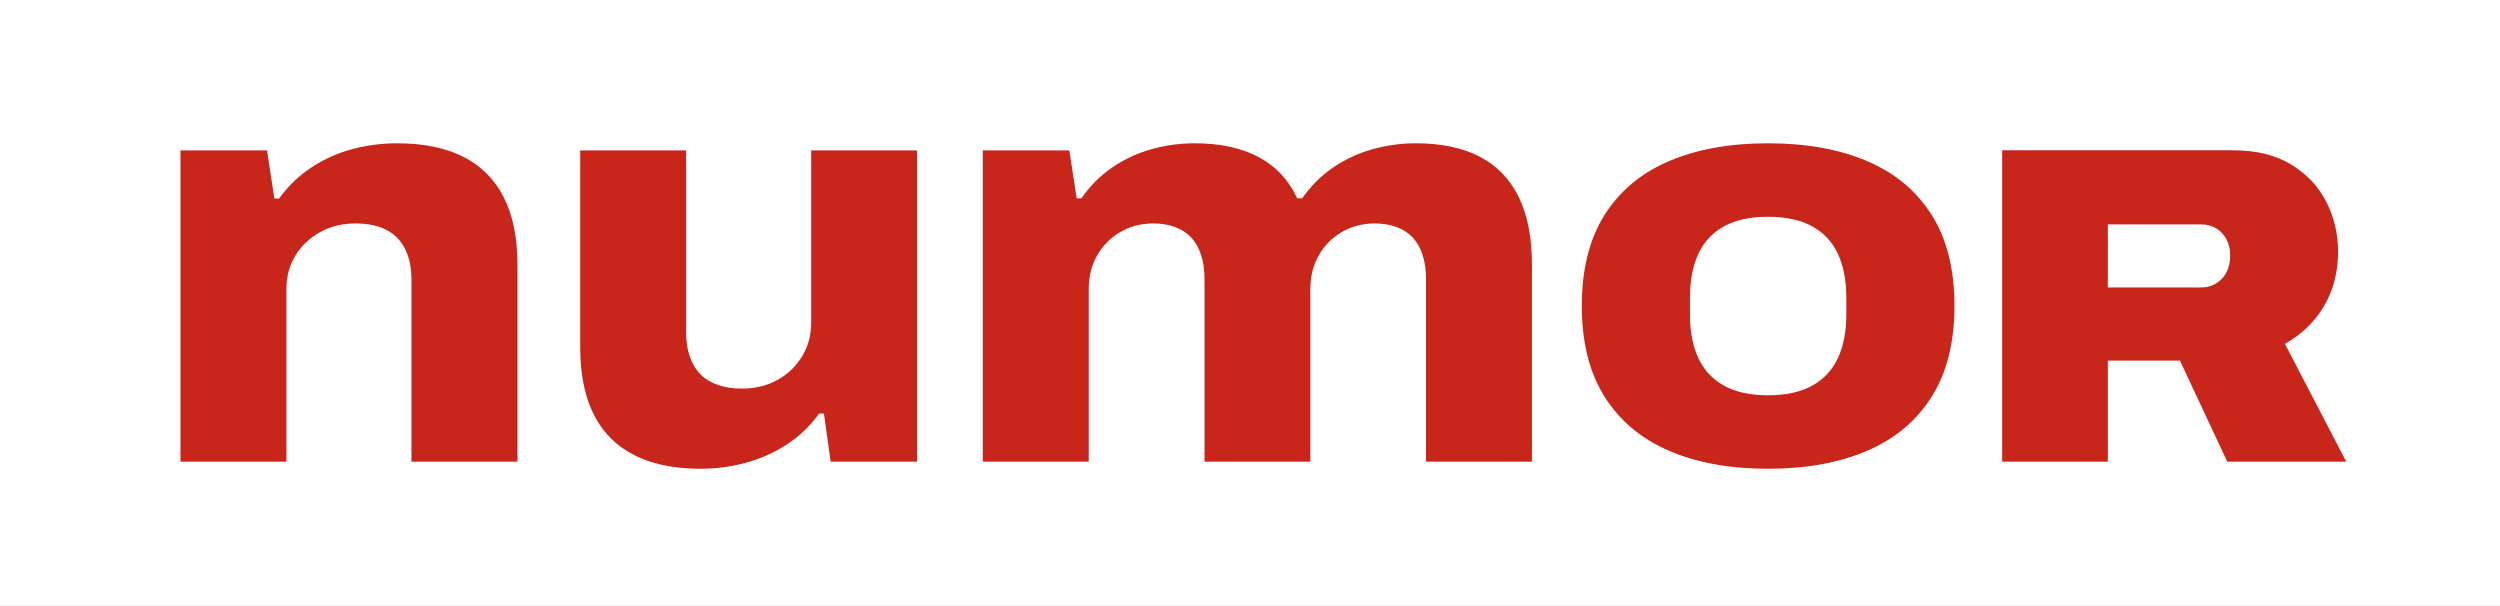
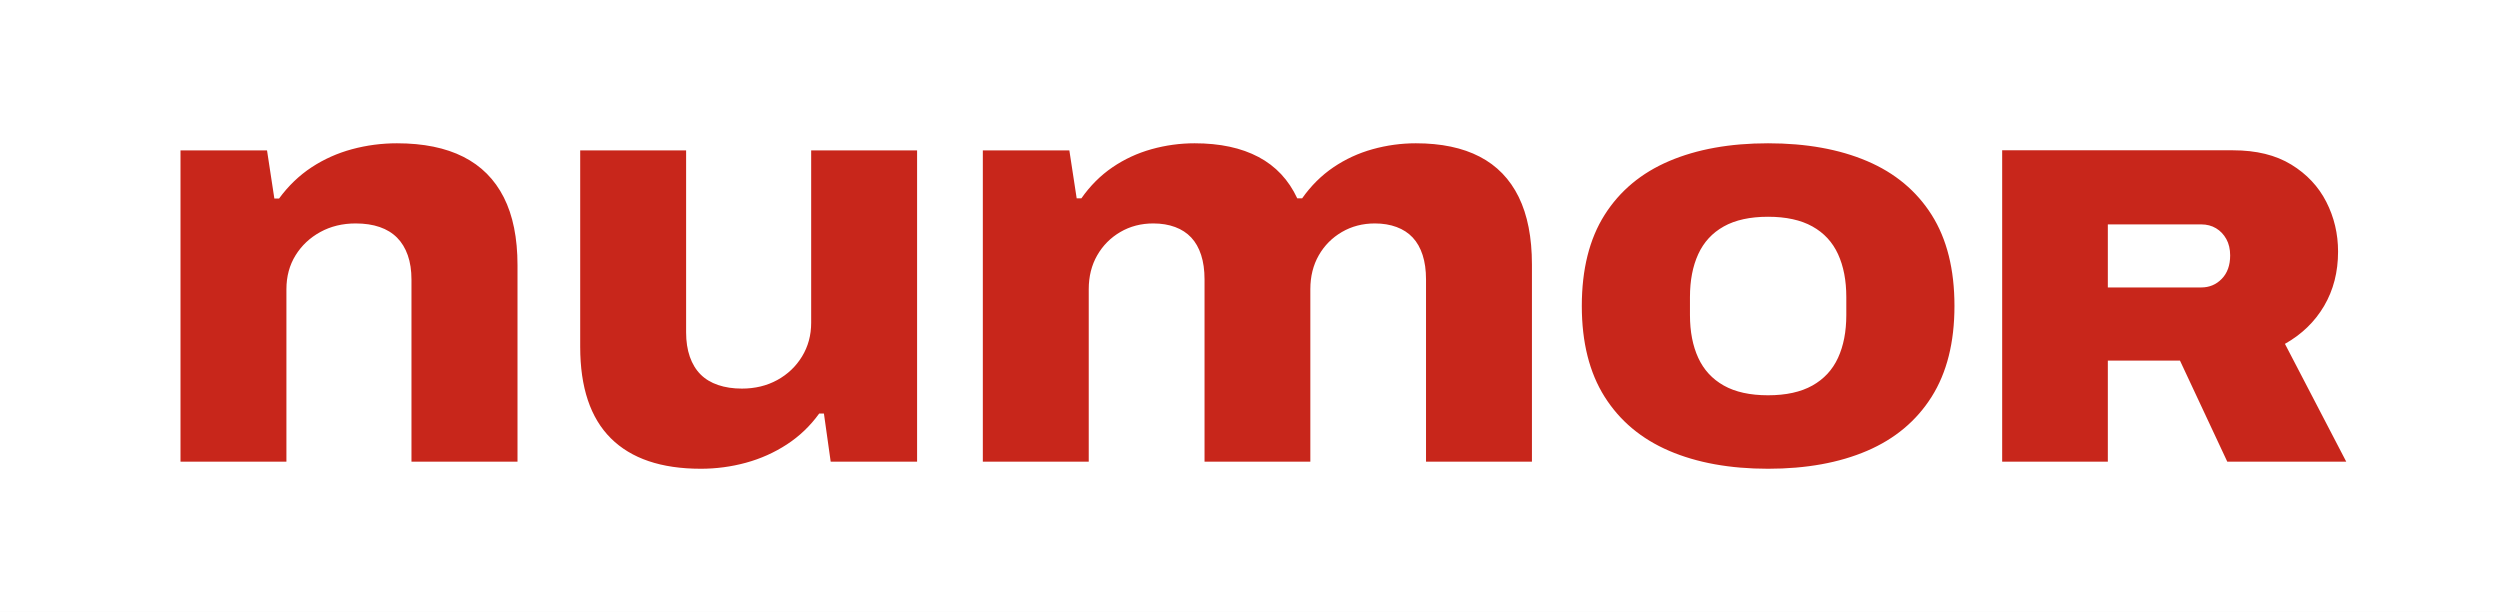
- <svg xmlns="http://www.w3.org/2000/svg" viewBox="0 0 5524 1337">
-   <rect width="5524" height="1337" fill="#FFFFFF" />
+ <svg xmlns="http://www.w3.org/2000/svg" viewBox="0 0 5524 1352">
+   <rect width="5524" height="1352" fill="#FFFFFF" />
  <path transform="translate(316.6,1020.1)" fill="#C8261B" d="M82.239 0.0V-687.839H273.413L289.615 -581.409H299.996Q330.836 -623.472 371.875 -650.429Q412.913 -677.385 461.292 -690.437Q509.671 -703.489 560.558 -703.489Q648.101 -703.489 707.178 -673.644Q766.254 -643.798 796.568 -584.057Q826.883 -524.315 826.883 -434.073V0.0H592.594V-402.15Q592.594 -432.878 584.409 -456.145Q576.225 -479.412 560.767 -494.969Q545.309 -510.527 522.346 -518.456Q499.383 -526.385 469.291 -526.385Q425.751 -526.385 391.213 -507.474Q356.674 -488.564 336.469 -455.975Q316.265 -423.387 316.265 -381.017V0.0Z M1231.733 15.65Q1100.797 15.65 1033.102 -51.702Q965.408 -119.055 965.408 -253.766V-687.839H1199.434V-285.689Q1199.434 -255.376 1207.618 -231.902Q1215.803 -208.427 1231.261 -192.87Q1246.718 -177.312 1270.081 -169.383Q1293.443 -161.454 1322.737 -161.454Q1366.276 -161.454 1400.815 -180.365Q1435.354 -199.276 1455.559 -232.395Q1475.763 -265.514 1475.763 -306.822V-687.839H1709.789V0.0H1518.878L1503.921 -106.43H1493.54Q1463.773 -65.197 1421.99 -38.033Q1380.208 -10.869 1331.535 2.391Q1282.863 15.65 1231.733 15.65Z M1855.053 0.0V-687.839H2046.227L2062.429 -581.824H2072.81Q2101.931 -623.472 2141.494 -650.429Q2181.056 -677.385 2227.813 -690.437Q2274.569 -703.489 2322.979 -703.489Q2407.107 -703.489 2464.239 -673.208Q2521.37 -642.926 2549.823 -581.824H2560.587Q2589.951 -623.472 2629.691 -650.429Q2669.431 -677.385 2716.374 -690.437Q2763.318 -703.489 2811.819 -703.489Q2896.005 -703.489 2952.963 -673.907Q3009.922 -644.325 3039.14 -584.846Q3068.358 -525.368 3068.358 -435.652V0.0H2834.332V-402.94Q2834.332 -433.404 2826.8 -456.671Q2819.267 -479.938 2804.962 -495.232Q2790.657 -510.527 2769.306 -518.456Q2747.956 -526.385 2721.381 -526.385Q2680.945 -526.385 2648.474 -507.474Q2616.003 -488.564 2597.365 -455.975Q2578.728 -423.387 2578.728 -381.017V0.0H2344.945V-402.94Q2344.945 -433.404 2337.413 -456.671Q2329.881 -479.938 2315.575 -495.232Q2301.27 -510.527 2279.92 -518.456Q2258.569 -526.385 2231.752 -526.385Q2191.315 -526.385 2158.92 -507.474Q2126.525 -488.564 2107.802 -455.975Q2089.078 -423.387 2089.078 -381.017V0.0Z M3590.064 15.65Q3463.79 15.65 3371.521 -23.986Q3279.252 -63.621 3228.907 -143.506Q3178.563 -223.39 3178.563 -344.041Q3178.563 -465.613 3228.907 -545.228Q3279.252 -624.844 3371.521 -664.166Q3463.79 -703.489 3590.064 -703.489Q3716.601 -703.489 3808.946 -664.166Q3901.291 -624.844 3951.635 -545.228Q4001.98 -465.613 4001.98 -344.041Q4001.98 -223.39 3951.635 -143.506Q3901.291 -63.621 3808.946 -23.986Q3716.601 15.65 3590.064 15.65ZM3590.064 -146.7Q3649.596 -146.7 3688.012 -168.177Q3726.428 -189.655 3744.717 -229.441Q3763.005 -269.227 3763.005 -323.903V-363.764Q3763.005 -418.683 3744.717 -458.555Q3726.428 -498.427 3688.012 -519.783Q3649.596 -541.139 3590.064 -541.139Q3530.532 -541.139 3492.323 -519.783Q3454.115 -498.427 3435.826 -458.555Q3417.537 -418.683 3417.537 -363.764V-323.903Q3417.537 -269.227 3435.826 -229.441Q3454.115 -189.655 3492.323 -168.177Q3530.532 -146.7 3590.064 -146.7Z M4107.392 0V-688H4617.588Q4694.588 -688.0 4746.088 -656.52Q4797.588 -625.04 4823.588 -574.08Q4849.588 -523.12 4849.588 -464.16Q4849.588 -396.72 4818.828 -344.26Q4788.068 -291.8 4732.189 -260.32L4867.668 0.0H4604.789L4500.269 -223.32H4340.871V0.0ZM4340.871 -384.96H4547.229Q4574.189 -384.96 4592.669 -404.02Q4611.149 -423.08 4611.149 -455.64Q4611.149 -476.64 4602.669 -491.92Q4594.189 -507.2 4579.949 -515.74Q4565.709 -524.28 4547.229 -524.28H4340.871Z" />
</svg>
